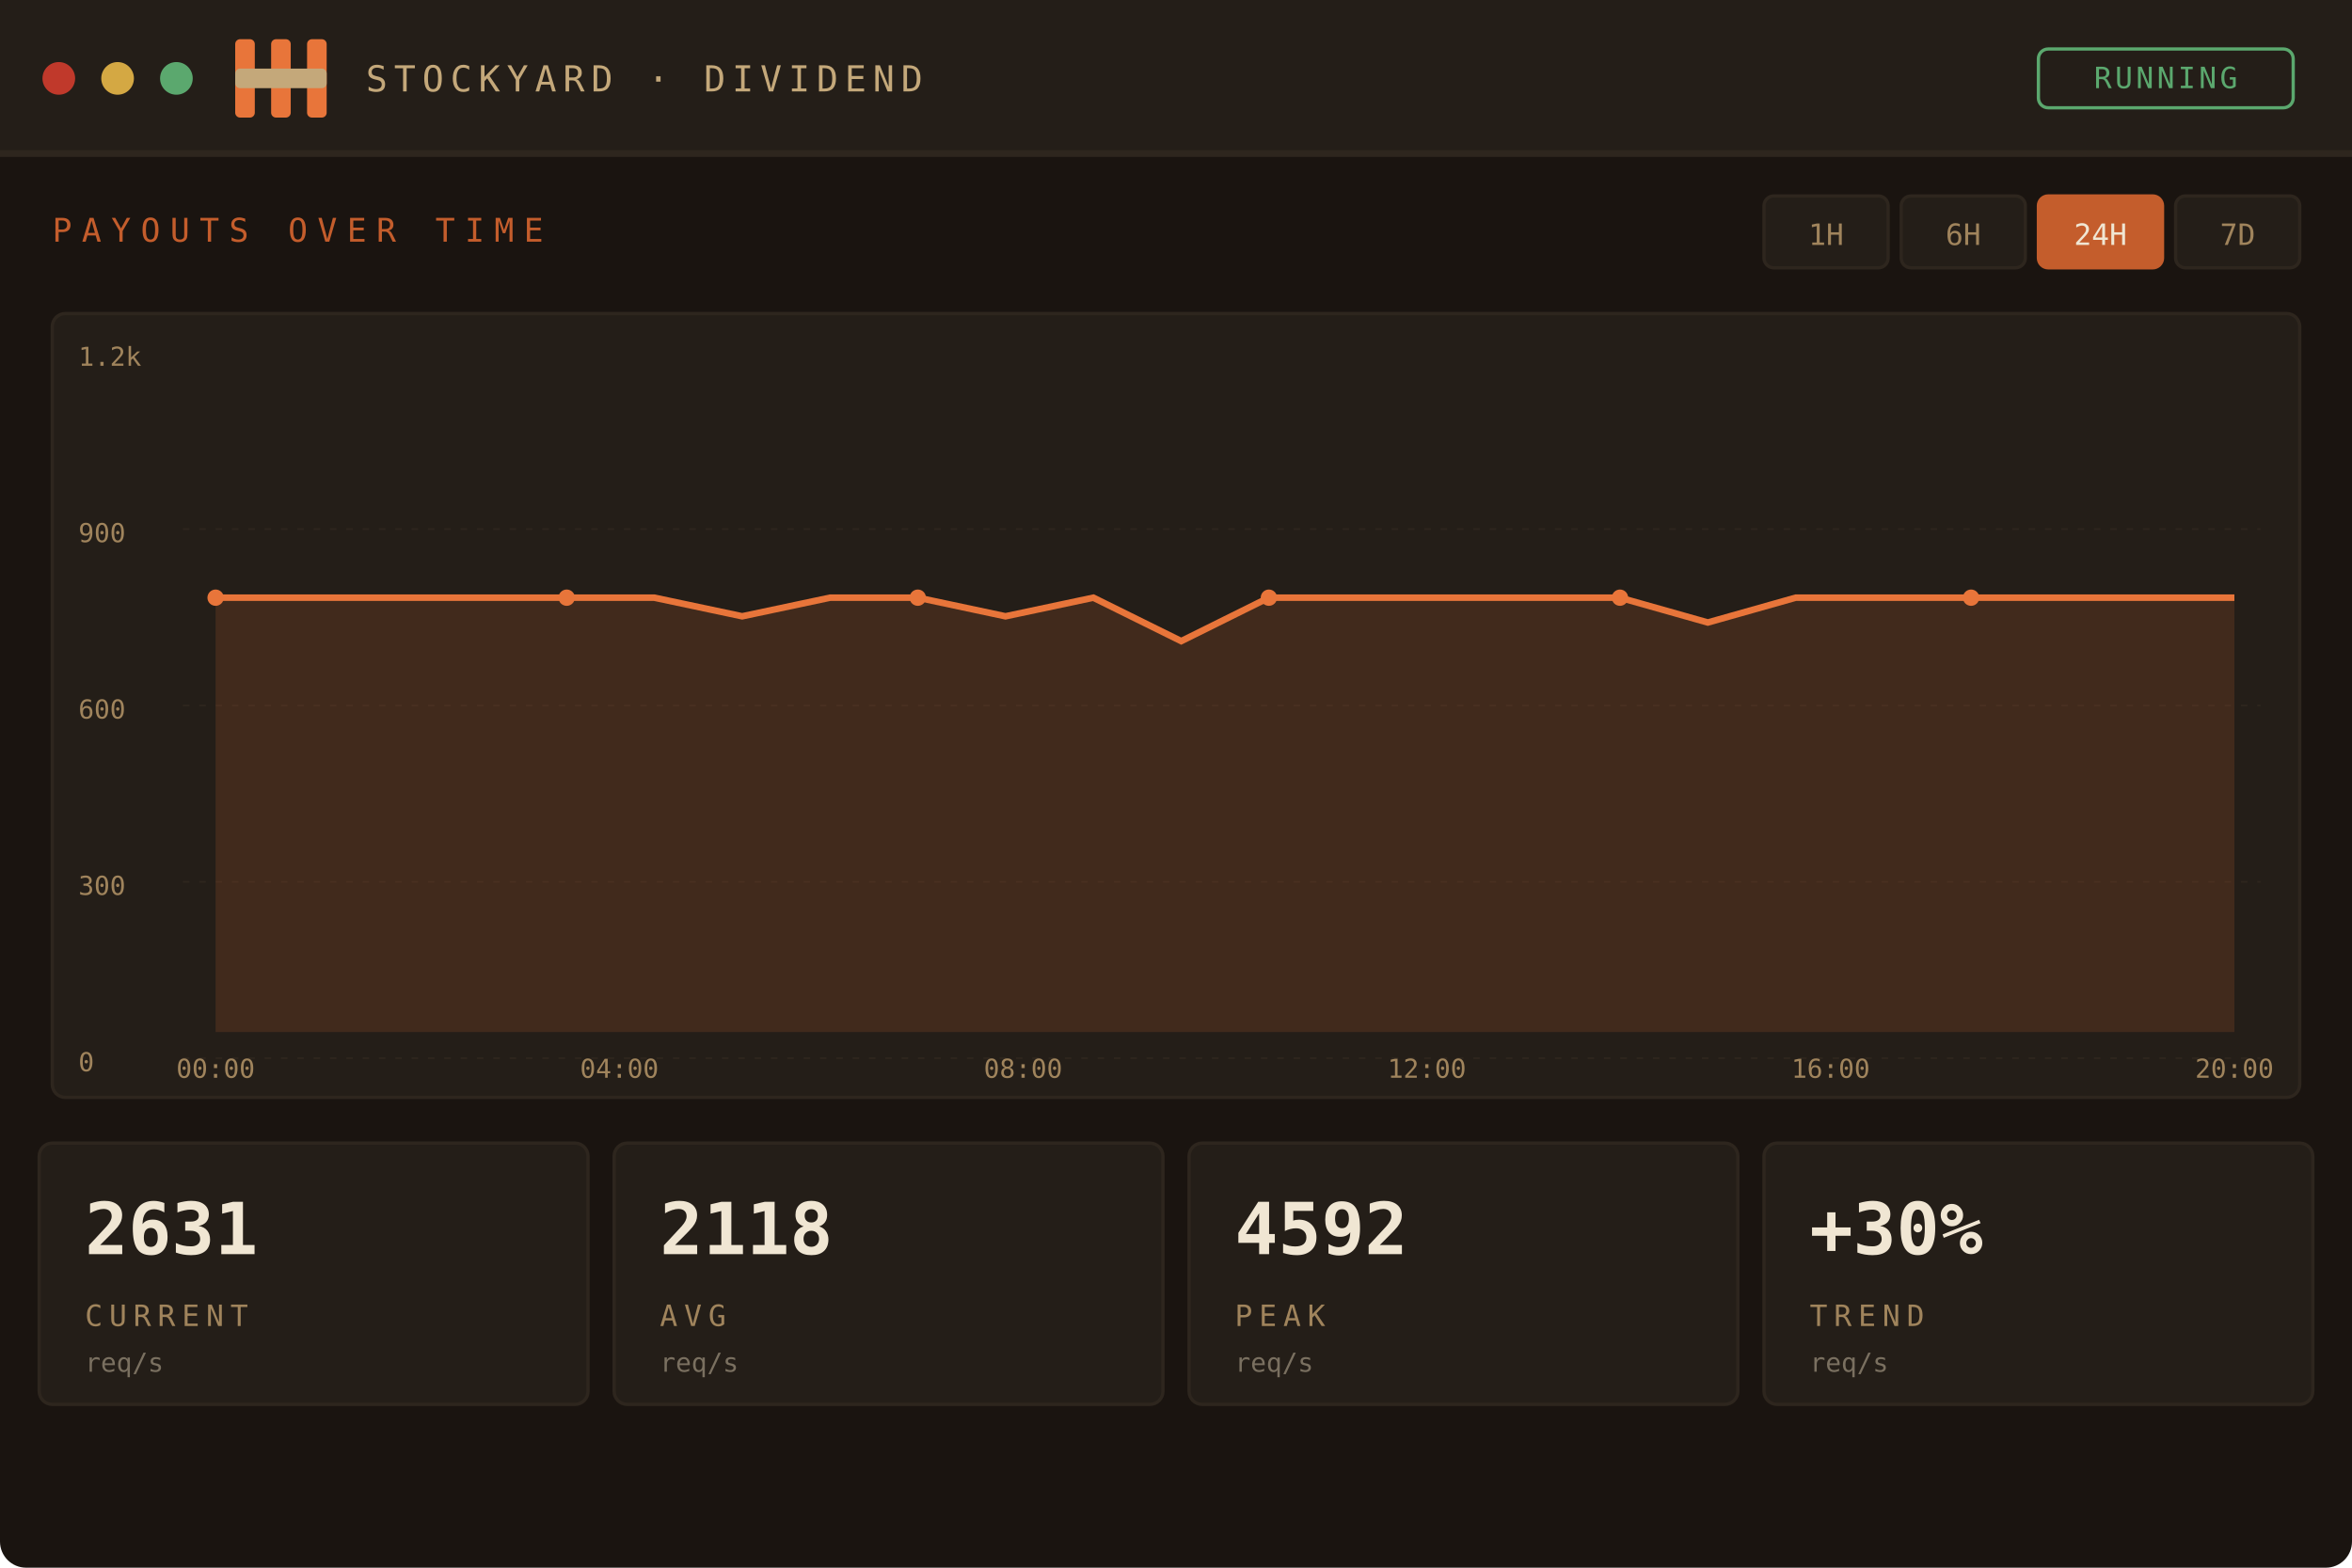
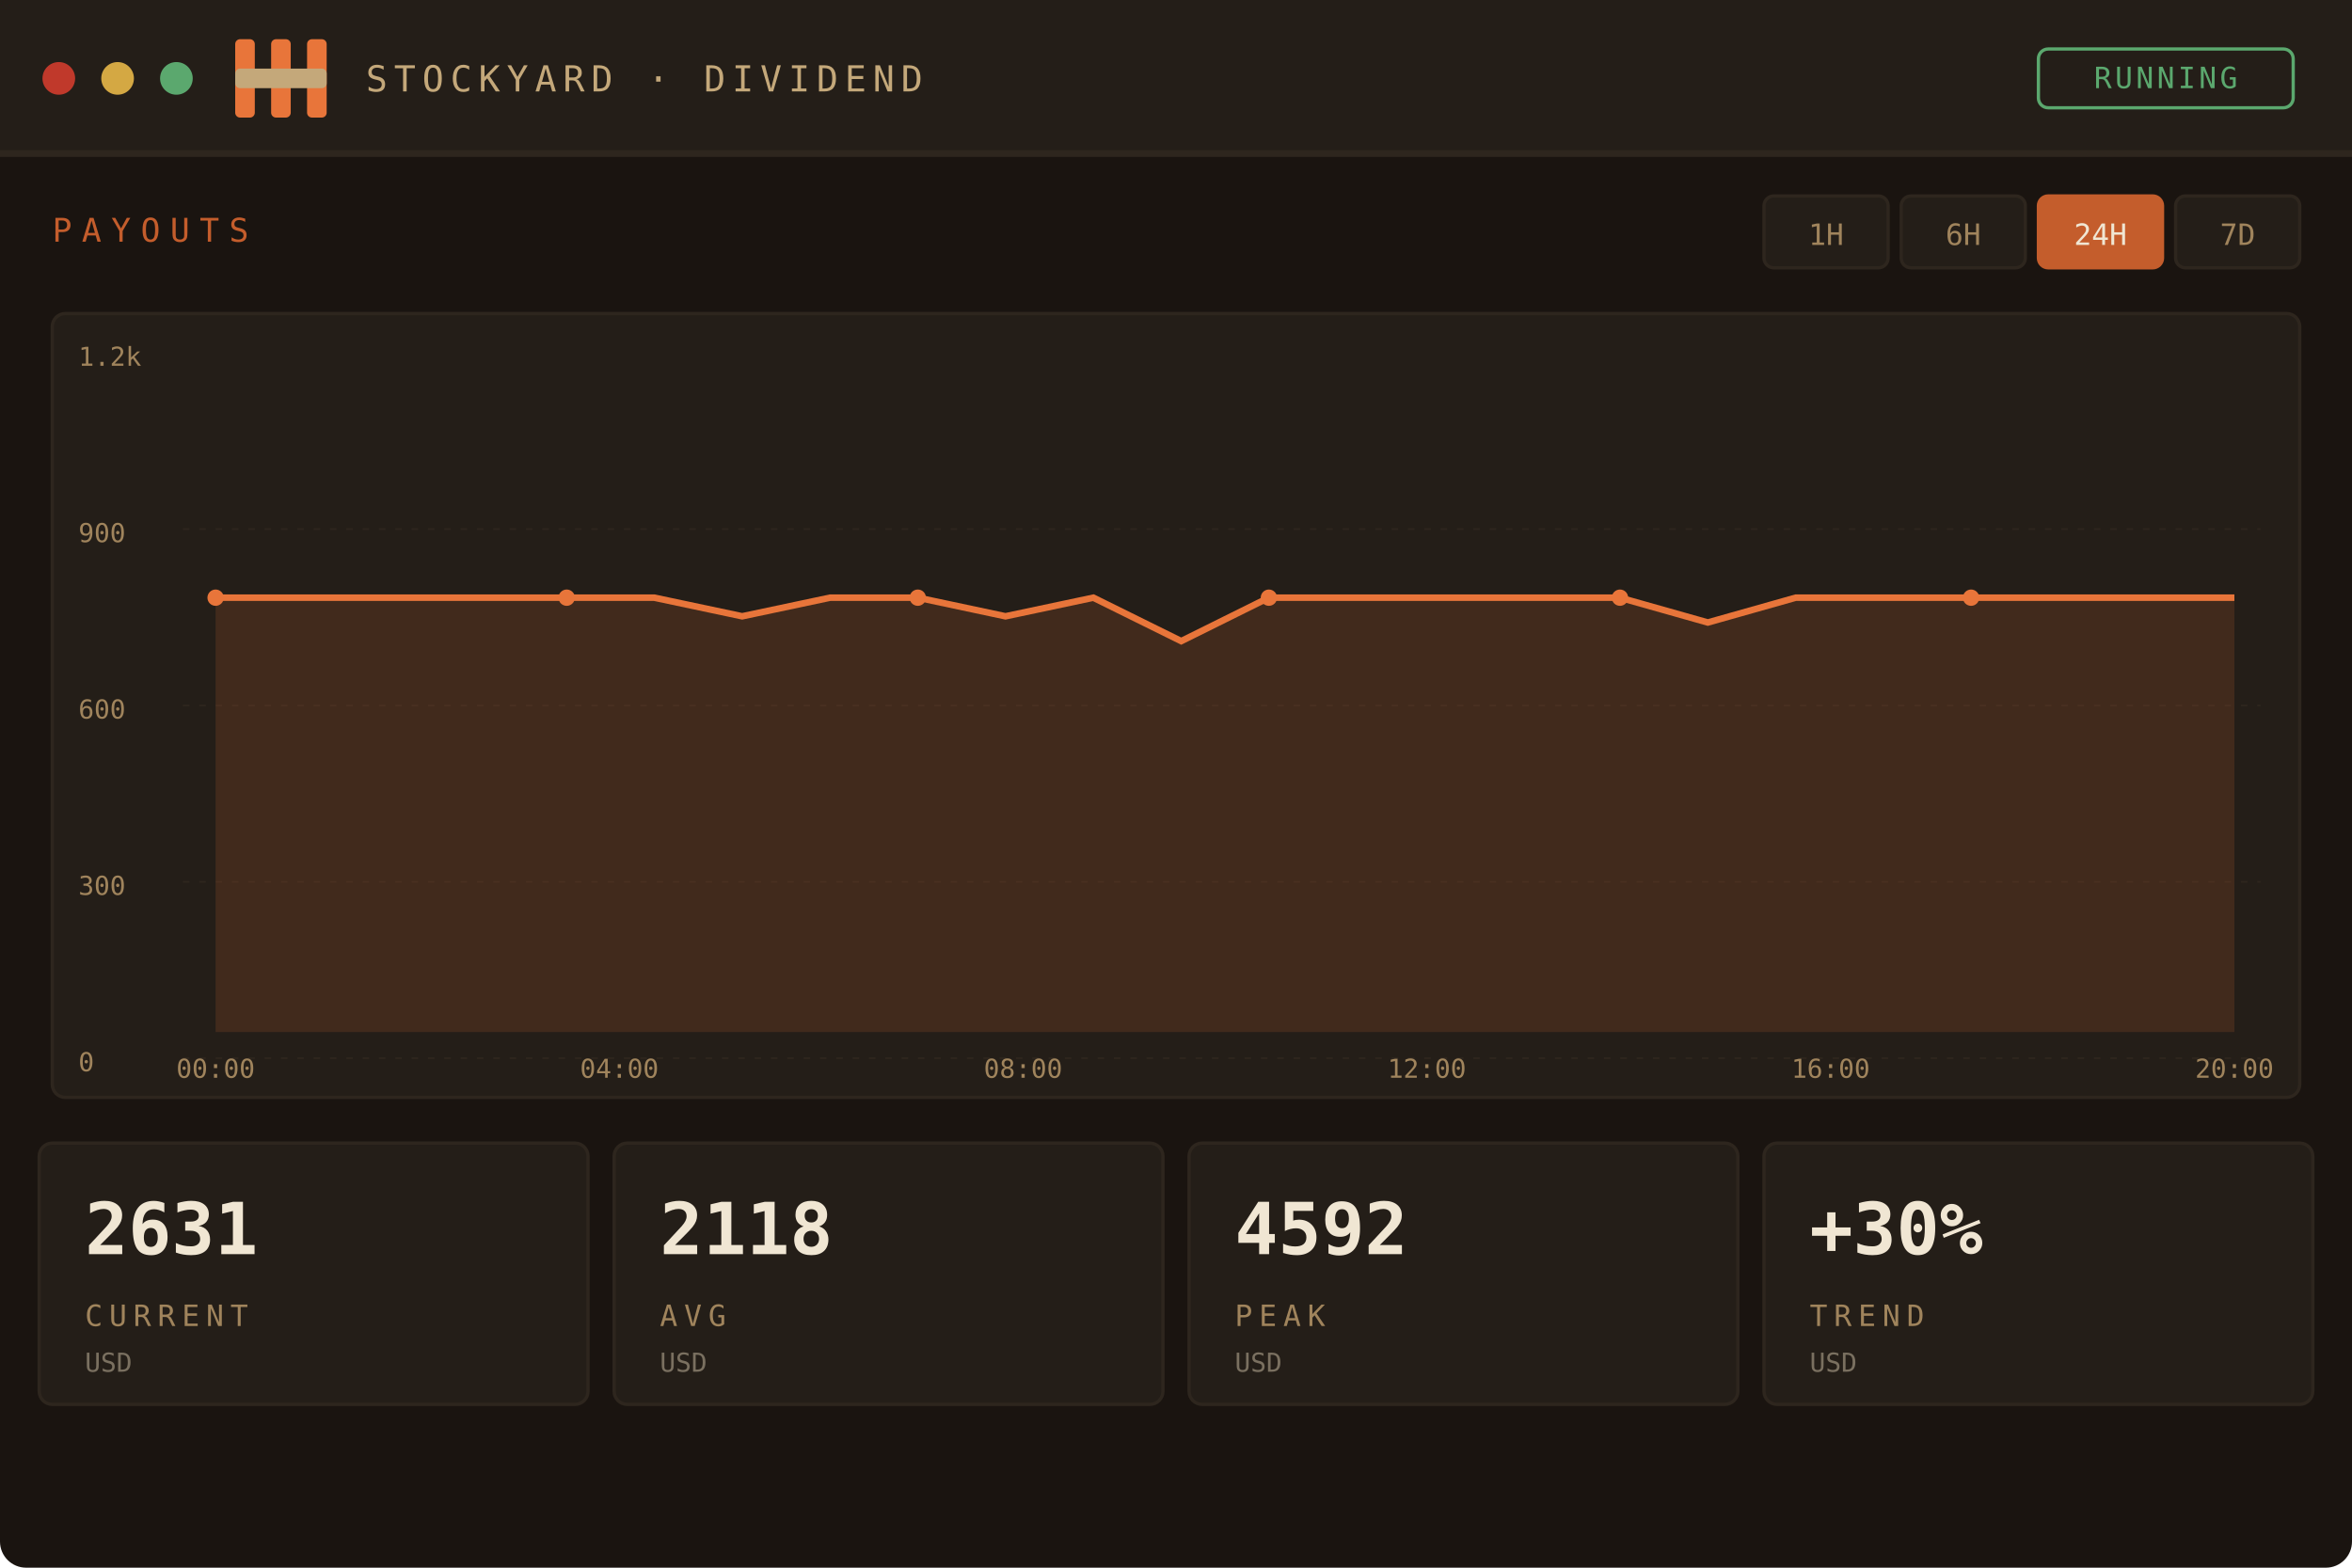
<svg xmlns="http://www.w3.org/2000/svg" width="720" height="480" viewBox="0 0 720 480" role="img" aria-label="Dividend dashboard mockup">
  <rect width="720" height="480" rx="8" fill="#1a1410" />
  <rect width="720" height="48" fill="#241e18" />
  <rect y="46" width="720" height="2" fill="#2e261e" />
  <circle cx="18" cy="24" r="5" fill="#c0392b" />
  <circle cx="36" cy="24" r="5" fill="#d4a843" />
  <circle cx="54" cy="24" r="5" fill="#5ba86e" />
  <rect x="72" y="12" width="6" height="24" rx="1.5" fill="#e8753a" />
  <rect x="83" y="12" width="6" height="24" rx="1.5" fill="#e8753a" />
  <rect x="94" y="12" width="6" height="24" rx="1.5" fill="#e8753a" />
  <rect x="72" y="21" width="28" height="6" rx="1.5" fill="#c4a87a" />
  <text x="112" y="28" fill="#c4a87a" font-size="11" font-family="JetBrains Mono,monospace" letter-spacing="2">STOCKYARD · DIVIDEND</text>
  <rect x="624" y="15" width="78" height="18" rx="3" fill="none" stroke="#5ba86e" stroke-width="1" />
  <text x="663" y="27" text-anchor="middle" fill="#5ba86e" font-size="9" font-family="JetBrains Mono,monospace" letter-spacing="1">RUNNING</text>
-   <text x="16" y="74" fill="#c45d2c" font-size="10" font-family="JetBrains Mono,monospace" letter-spacing="3">PAYOUTS OVER TIME</text>
+   <text x="16" y="74" fill="#c45d2c" font-size="10" font-family="JetBrains Mono,monospace" letter-spacing="3">PAYOUTS</text>
  <rect x="540" y="60" width="38" height="22" rx="3" fill="#241e18" stroke="#2e261e" />
  <text x="559" y="75" text-anchor="middle" fill="#a0845c" font-size="9" font-family="JetBrains Mono,monospace">1H</text>
  <rect x="582" y="60" width="38" height="22" rx="3" fill="#241e18" stroke="#2e261e" />
  <text x="601" y="75" text-anchor="middle" fill="#a0845c" font-size="9" font-family="JetBrains Mono,monospace">6H</text>
  <rect x="624" y="60" width="38" height="22" rx="3" fill="#c45d2c" stroke="#c45d2c" />
  <text x="643" y="75" text-anchor="middle" fill="#f0e6d3" font-size="9" font-family="JetBrains Mono,monospace">24H</text>
  <rect x="666" y="60" width="38" height="22" rx="3" fill="#241e18" stroke="#2e261e" />
  <text x="685" y="75" text-anchor="middle" fill="#a0845c" font-size="9" font-family="JetBrains Mono,monospace">7D</text>
  <rect x="16" y="96" width="688" height="240" rx="4" fill="#241e18" stroke="#2e261e" />
  <text x="24" y="112.0" fill="#a0845c" font-size="8" font-family="JetBrains Mono,monospace">1.2k</text>
  <text x="24" y="166.0" fill="#a0845c" font-size="8" font-family="JetBrains Mono,monospace">900</text>
  <line x1="56" y1="162.0" x2="692" y2="162.0" stroke="#2e261e" stroke-width="0.5" stroke-dasharray="2,3" />
  <text x="24" y="220.0" fill="#a0845c" font-size="8" font-family="JetBrains Mono,monospace">600</text>
  <line x1="56" y1="216.0" x2="692" y2="216.0" stroke="#2e261e" stroke-width="0.5" stroke-dasharray="2,3" />
  <text x="24" y="274.0" fill="#a0845c" font-size="8" font-family="JetBrains Mono,monospace">300</text>
  <line x1="56" y1="270.0" x2="692" y2="270.0" stroke="#2e261e" stroke-width="0.5" stroke-dasharray="2,3" />
  <text x="24" y="328.0" fill="#a0845c" font-size="8" font-family="JetBrains Mono,monospace">0</text>
  <line x1="56" y1="324.0" x2="692" y2="324.0" stroke="#2e261e" stroke-width="0.5" stroke-dasharray="2,3" />
  <text x="66.0" y="330" text-anchor="middle" fill="#a0845c" font-size="8" font-family="JetBrains Mono,monospace">00:00</text>
  <text x="189.6" y="330" text-anchor="middle" fill="#a0845c" font-size="8" font-family="JetBrains Mono,monospace">04:00</text>
  <text x="313.2" y="330" text-anchor="middle" fill="#a0845c" font-size="8" font-family="JetBrains Mono,monospace">08:00</text>
  <text x="436.8" y="330" text-anchor="middle" fill="#a0845c" font-size="8" font-family="JetBrains Mono,monospace">12:00</text>
  <text x="560.4" y="330" text-anchor="middle" fill="#a0845c" font-size="8" font-family="JetBrains Mono,monospace">16:00</text>
  <text x="684.0" y="330" text-anchor="middle" fill="#a0845c" font-size="8" font-family="JetBrains Mono,monospace">20:00</text>
  <polygon points="66.0,316 66.0,183.0,92.9,183.0,119.7,183.0,146.6,183.0,173.5,183.0,200.3,183.0,227.2,188.7,254.1,183.0,281.0,183.0,307.8,188.7,334.7,183.0,361.6,196.3,388.4,183.0,415.3,183.0,442.2,183.0,469.0,183.0,495.9,183.0,522.8,190.6,549.7,183.0,576.5,183.0,603.4,183.0,630.3,183.0,657.1,183.0,684.0,183.0 684.0,316" fill="#c45d2c" opacity="0.18" />
  <polyline points="66.0,183.0 92.9,183.0 119.7,183.0 146.6,183.0 173.5,183.0 200.3,183.0 227.2,188.7 254.1,183.0 281.0,183.0 307.8,188.7 334.7,183.0 361.6,196.3 388.4,183.0 415.3,183.0 442.2,183.0 469.0,183.0 495.9,183.0 522.8,190.6 549.7,183.0 576.5,183.0 603.4,183.0 630.3,183.0 657.1,183.0 684.0,183.0" fill="none" stroke="#e8753a" stroke-width="2" />
  <circle cx="66.0" cy="183.0" r="2.5" fill="#e8753a" />
  <circle cx="173.478" cy="183.0" r="2.5" fill="#e8753a" />
  <circle cx="280.957" cy="183.0" r="2.5" fill="#e8753a" />
  <circle cx="388.435" cy="183.0" r="2.5" fill="#e8753a" />
  <circle cx="495.913" cy="183.0" r="2.5" fill="#e8753a" />
  <circle cx="603.391" cy="183.0" r="2.5" fill="#e8753a" />
  <rect x="12" y="350" width="168" height="80" rx="4" fill="#241e18" stroke="#2e261e" />
  <text x="26" y="384" fill="#f0e6d3" font-size="22" font-weight="bold" font-family="JetBrains Mono,monospace">2631</text>
  <text x="26" y="406" fill="#a0845c" font-size="9" font-family="JetBrains Mono,monospace" letter-spacing="2">CURRENT</text>
-   <text x="26" y="420" fill="#7a7060" font-size="8" font-family="JetBrains Mono,monospace">req/s</text>
+   <text x="26" y="420" fill="#7a7060" font-size="8" font-family="JetBrains Mono,monospace">USD</text>
  <rect x="188" y="350" width="168" height="80" rx="4" fill="#241e18" stroke="#2e261e" />
  <text x="202" y="384" fill="#f0e6d3" font-size="22" font-weight="bold" font-family="JetBrains Mono,monospace">2118</text>
  <text x="202" y="406" fill="#a0845c" font-size="9" font-family="JetBrains Mono,monospace" letter-spacing="2">AVG</text>
-   <text x="202" y="420" fill="#7a7060" font-size="8" font-family="JetBrains Mono,monospace">req/s</text>
+   <text x="202" y="420" fill="#7a7060" font-size="8" font-family="JetBrains Mono,monospace">USD</text>
  <rect x="364" y="350" width="168" height="80" rx="4" fill="#241e18" stroke="#2e261e" />
  <text x="378" y="384" fill="#f0e6d3" font-size="22" font-weight="bold" font-family="JetBrains Mono,monospace">4592</text>
  <text x="378" y="406" fill="#a0845c" font-size="9" font-family="JetBrains Mono,monospace" letter-spacing="2">PEAK</text>
-   <text x="378" y="420" fill="#7a7060" font-size="8" font-family="JetBrains Mono,monospace">req/s</text>
+   <text x="378" y="420" fill="#7a7060" font-size="8" font-family="JetBrains Mono,monospace">USD</text>
  <rect x="540" y="350" width="168" height="80" rx="4" fill="#241e18" stroke="#2e261e" />
  <text x="554" y="384" fill="#f0e6d3" font-size="22" font-weight="bold" font-family="JetBrains Mono,monospace">+30%</text>
  <text x="554" y="406" fill="#a0845c" font-size="9" font-family="JetBrains Mono,monospace" letter-spacing="2">TREND</text>
-   <text x="554" y="420" fill="#7a7060" font-size="8" font-family="JetBrains Mono,monospace">req/s</text>
+   <text x="554" y="420" fill="#7a7060" font-size="8" font-family="JetBrains Mono,monospace">USD</text>
</svg>
